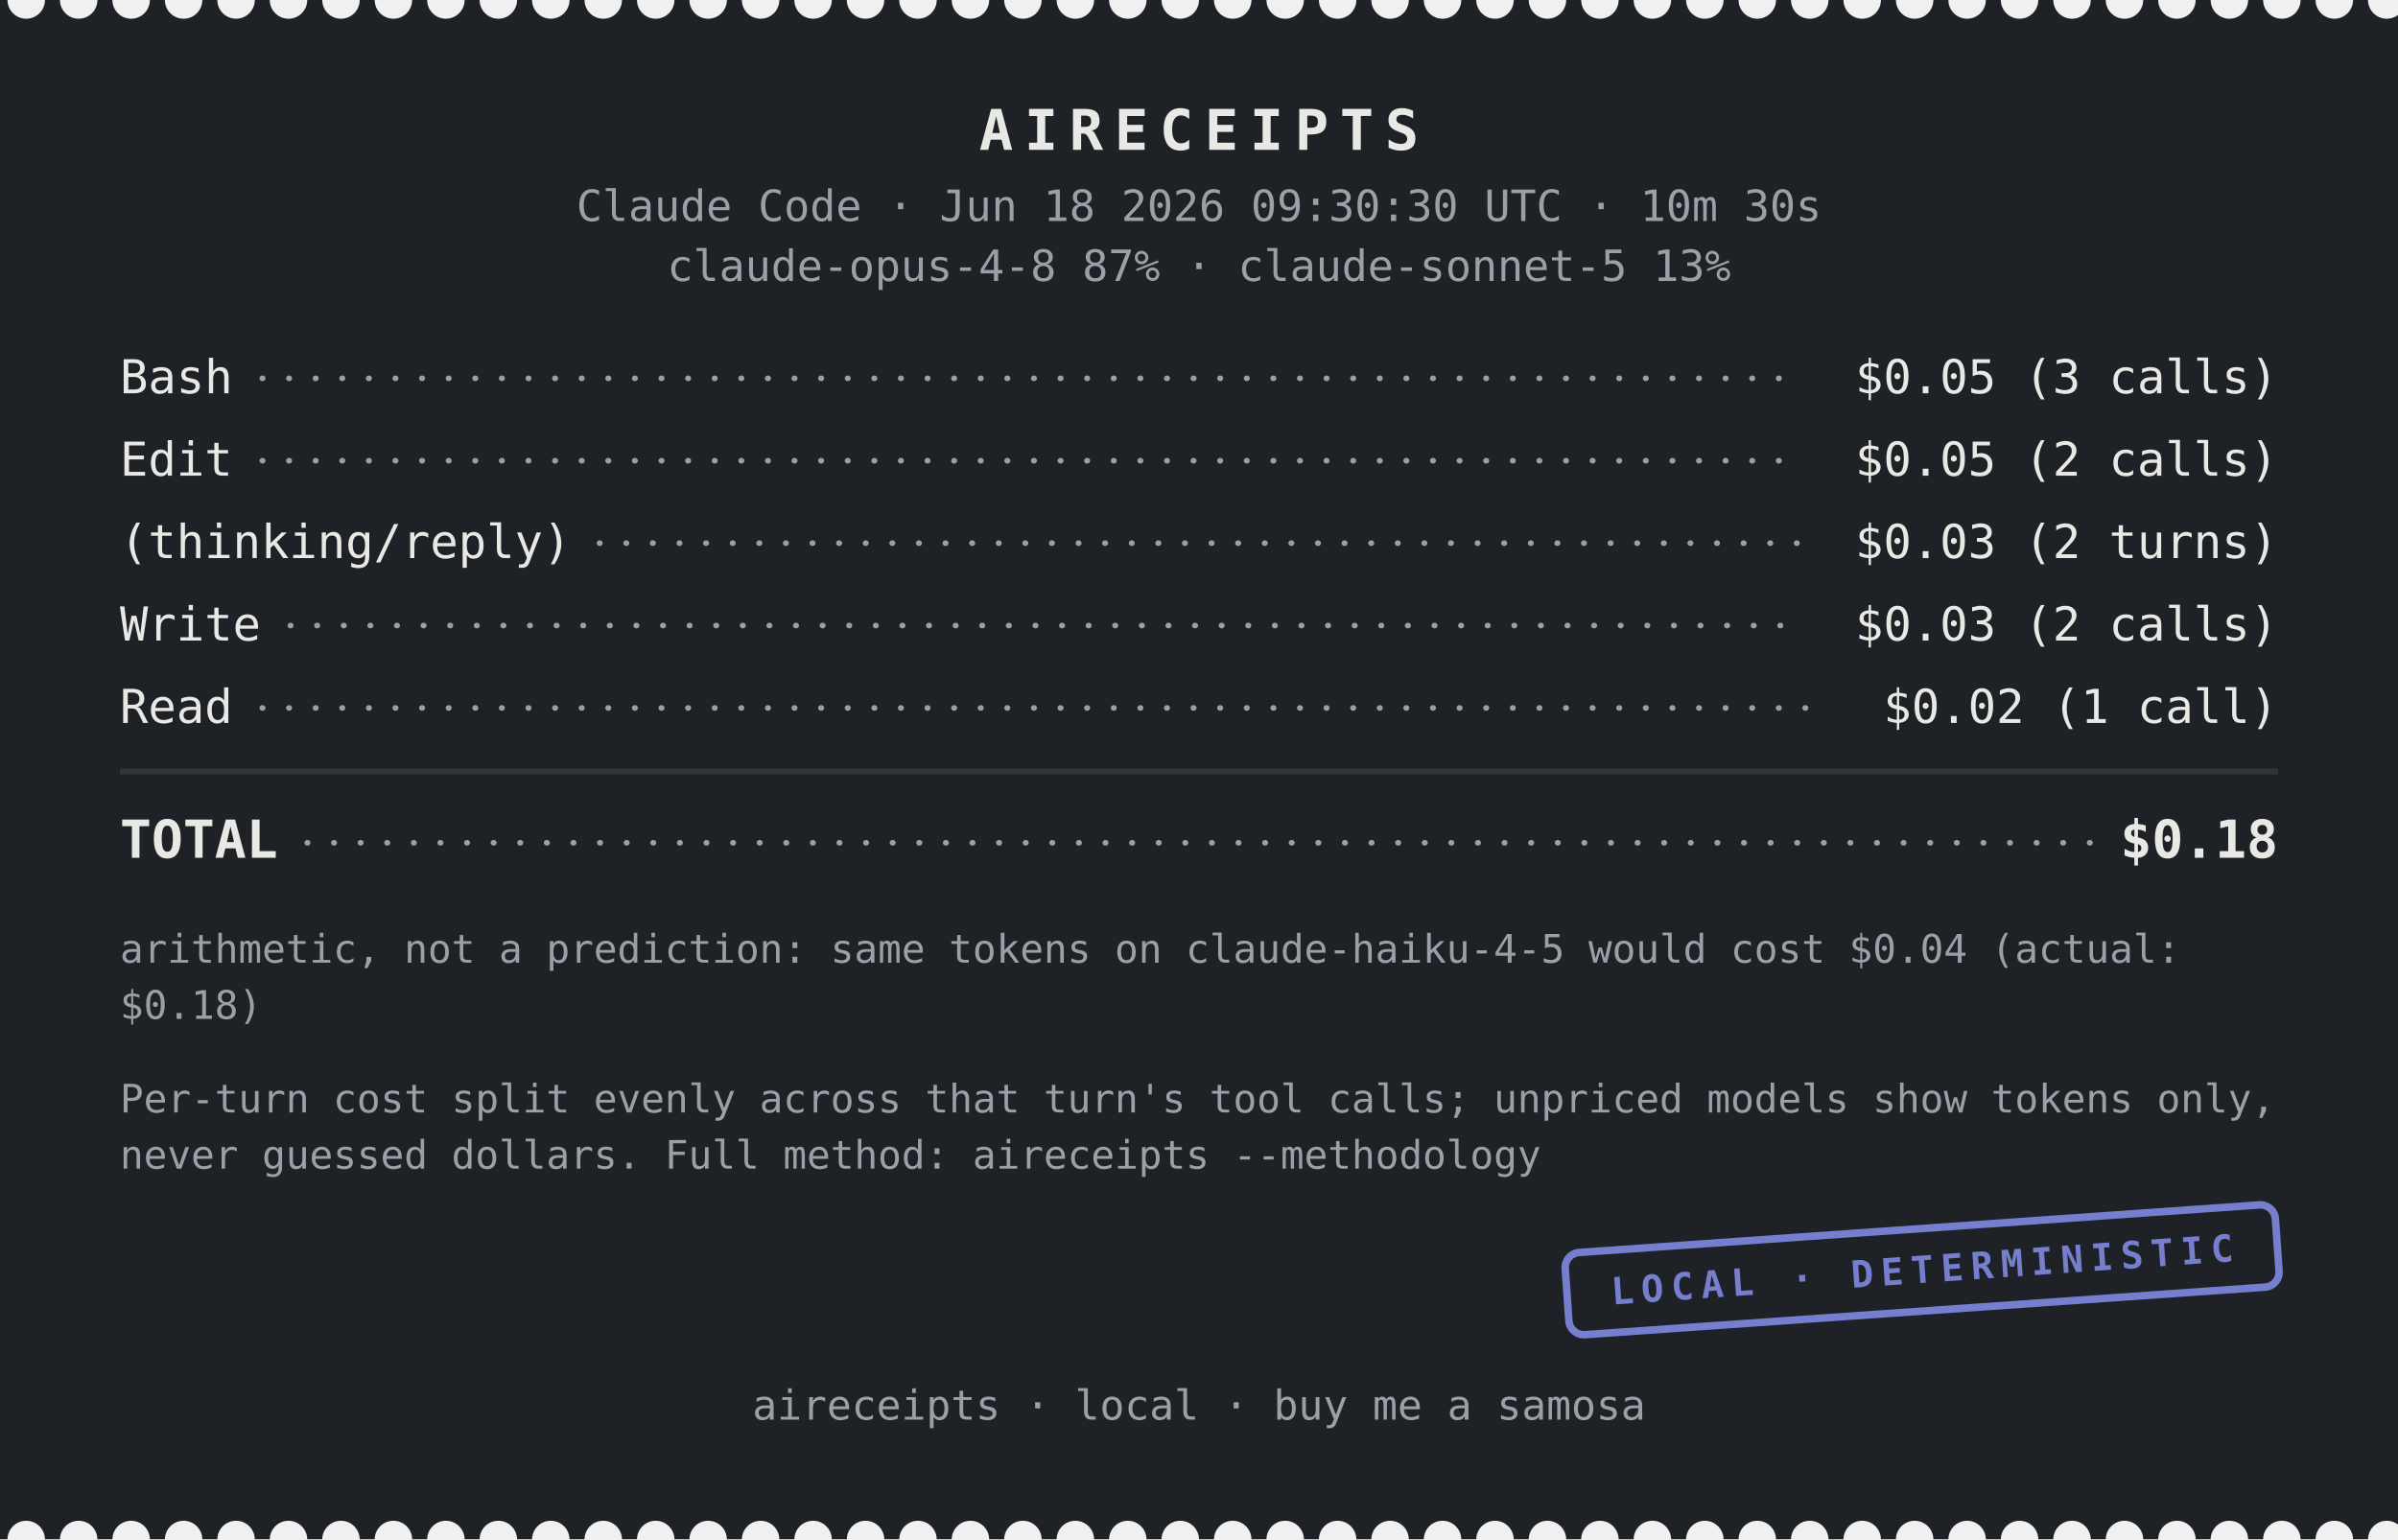
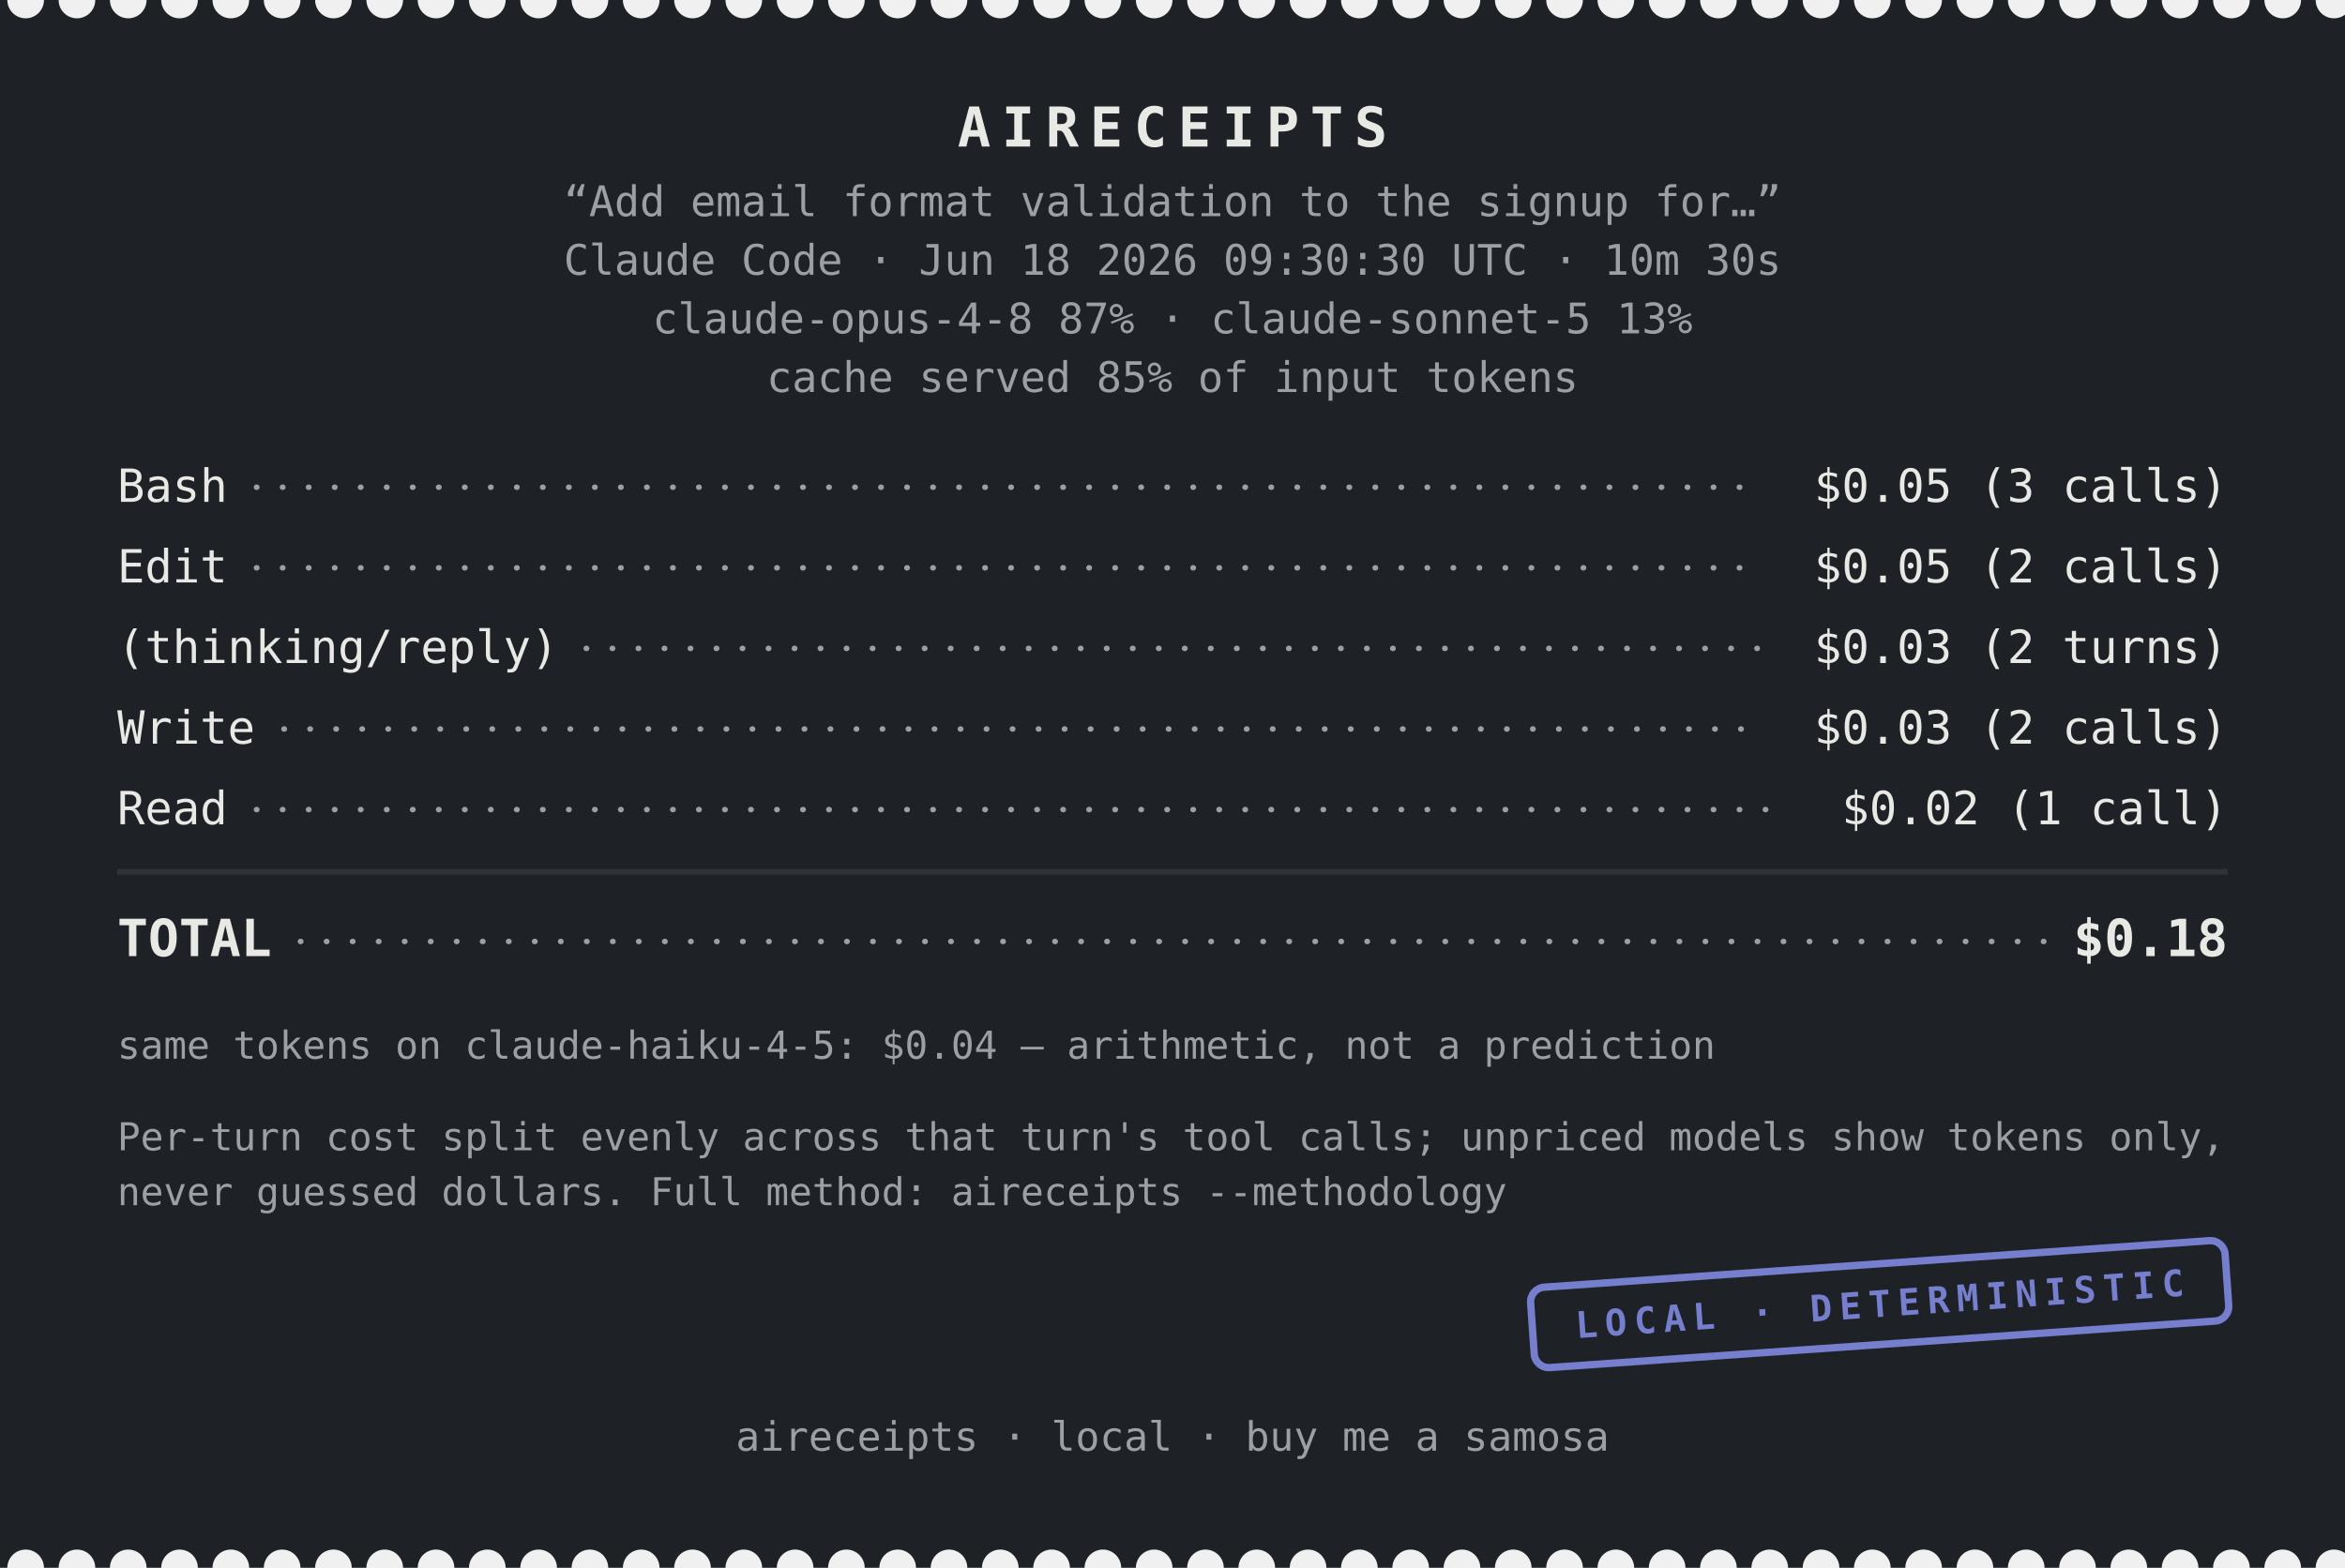
- <svg xmlns="http://www.w3.org/2000/svg" width="640" height="411" viewBox="0 0 640 411" font-family="&quot;SF Mono&quot;,&quot;Cascadia Code&quot;,&quot;JetBrains Mono&quot;,Menlo,Consolas,monospace" role="img" aria-label="aireceipts cost receipt">
+ <svg xmlns="http://www.w3.org/2000/svg" width="640" height="428" viewBox="0 0 640 428" font-family="&quot;SF Mono&quot;,&quot;Cascadia Code&quot;,&quot;JetBrains Mono&quot;,Menlo,Consolas,monospace" role="img" aria-label="aireceipts cost receipt">
  <g transform="translate(0 0)">
    <defs>
-       <mask id="perf-0" maskUnits="userSpaceOnUse" x="-5" y="-5" width="650" height="421">
-         <rect x="0" y="0" width="640" height="411" fill="#FFFFFF" />
+       <mask id="perf-0" maskUnits="userSpaceOnUse" x="-5" y="-5" width="650" height="438">
+         <rect x="0" y="0" width="640" height="428" fill="#FFFFFF" />
        <g class="perf-top">
          <circle cx="7" cy="0" r="5" fill="#000000" />
          <circle cx="21" cy="0" r="5" fill="#000000" />
          <circle cx="35" cy="0" r="5" fill="#000000" />
          <circle cx="49" cy="0" r="5" fill="#000000" />
          <circle cx="63" cy="0" r="5" fill="#000000" />
          <circle cx="77" cy="0" r="5" fill="#000000" />
          <circle cx="91" cy="0" r="5" fill="#000000" />
          <circle cx="105" cy="0" r="5" fill="#000000" />
          <circle cx="119" cy="0" r="5" fill="#000000" />
          <circle cx="133" cy="0" r="5" fill="#000000" />
          <circle cx="147" cy="0" r="5" fill="#000000" />
          <circle cx="161" cy="0" r="5" fill="#000000" />
          <circle cx="175" cy="0" r="5" fill="#000000" />
          <circle cx="189" cy="0" r="5" fill="#000000" />
          <circle cx="203" cy="0" r="5" fill="#000000" />
          <circle cx="217" cy="0" r="5" fill="#000000" />
          <circle cx="231" cy="0" r="5" fill="#000000" />
          <circle cx="245" cy="0" r="5" fill="#000000" />
          <circle cx="259" cy="0" r="5" fill="#000000" />
          <circle cx="273" cy="0" r="5" fill="#000000" />
          <circle cx="287" cy="0" r="5" fill="#000000" />
          <circle cx="301" cy="0" r="5" fill="#000000" />
          <circle cx="315" cy="0" r="5" fill="#000000" />
          <circle cx="329" cy="0" r="5" fill="#000000" />
          <circle cx="343" cy="0" r="5" fill="#000000" />
          <circle cx="357" cy="0" r="5" fill="#000000" />
          <circle cx="371" cy="0" r="5" fill="#000000" />
          <circle cx="385" cy="0" r="5" fill="#000000" />
          <circle cx="399" cy="0" r="5" fill="#000000" />
          <circle cx="413" cy="0" r="5" fill="#000000" />
          <circle cx="427" cy="0" r="5" fill="#000000" />
          <circle cx="441" cy="0" r="5" fill="#000000" />
          <circle cx="455" cy="0" r="5" fill="#000000" />
          <circle cx="469" cy="0" r="5" fill="#000000" />
          <circle cx="483" cy="0" r="5" fill="#000000" />
          <circle cx="497" cy="0" r="5" fill="#000000" />
          <circle cx="511" cy="0" r="5" fill="#000000" />
          <circle cx="525" cy="0" r="5" fill="#000000" />
          <circle cx="539" cy="0" r="5" fill="#000000" />
          <circle cx="553" cy="0" r="5" fill="#000000" />
          <circle cx="567" cy="0" r="5" fill="#000000" />
          <circle cx="581" cy="0" r="5" fill="#000000" />
          <circle cx="595" cy="0" r="5" fill="#000000" />
          <circle cx="609" cy="0" r="5" fill="#000000" />
          <circle cx="623" cy="0" r="5" fill="#000000" />
          <circle cx="637" cy="0" r="5" fill="#000000" />
        </g>
        <g class="perf-bottom">
-           <circle cx="7" cy="411" r="5" fill="#000000" />
-           <circle cx="21" cy="411" r="5" fill="#000000" />
-           <circle cx="35" cy="411" r="5" fill="#000000" />
-           <circle cx="49" cy="411" r="5" fill="#000000" />
-           <circle cx="63" cy="411" r="5" fill="#000000" />
-           <circle cx="77" cy="411" r="5" fill="#000000" />
-           <circle cx="91" cy="411" r="5" fill="#000000" />
-           <circle cx="105" cy="411" r="5" fill="#000000" />
-           <circle cx="119" cy="411" r="5" fill="#000000" />
-           <circle cx="133" cy="411" r="5" fill="#000000" />
-           <circle cx="147" cy="411" r="5" fill="#000000" />
-           <circle cx="161" cy="411" r="5" fill="#000000" />
-           <circle cx="175" cy="411" r="5" fill="#000000" />
-           <circle cx="189" cy="411" r="5" fill="#000000" />
-           <circle cx="203" cy="411" r="5" fill="#000000" />
-           <circle cx="217" cy="411" r="5" fill="#000000" />
-           <circle cx="231" cy="411" r="5" fill="#000000" />
-           <circle cx="245" cy="411" r="5" fill="#000000" />
-           <circle cx="259" cy="411" r="5" fill="#000000" />
-           <circle cx="273" cy="411" r="5" fill="#000000" />
-           <circle cx="287" cy="411" r="5" fill="#000000" />
-           <circle cx="301" cy="411" r="5" fill="#000000" />
-           <circle cx="315" cy="411" r="5" fill="#000000" />
-           <circle cx="329" cy="411" r="5" fill="#000000" />
-           <circle cx="343" cy="411" r="5" fill="#000000" />
-           <circle cx="357" cy="411" r="5" fill="#000000" />
-           <circle cx="371" cy="411" r="5" fill="#000000" />
-           <circle cx="385" cy="411" r="5" fill="#000000" />
-           <circle cx="399" cy="411" r="5" fill="#000000" />
-           <circle cx="413" cy="411" r="5" fill="#000000" />
-           <circle cx="427" cy="411" r="5" fill="#000000" />
-           <circle cx="441" cy="411" r="5" fill="#000000" />
-           <circle cx="455" cy="411" r="5" fill="#000000" />
-           <circle cx="469" cy="411" r="5" fill="#000000" />
-           <circle cx="483" cy="411" r="5" fill="#000000" />
-           <circle cx="497" cy="411" r="5" fill="#000000" />
-           <circle cx="511" cy="411" r="5" fill="#000000" />
-           <circle cx="525" cy="411" r="5" fill="#000000" />
-           <circle cx="539" cy="411" r="5" fill="#000000" />
-           <circle cx="553" cy="411" r="5" fill="#000000" />
-           <circle cx="567" cy="411" r="5" fill="#000000" />
-           <circle cx="581" cy="411" r="5" fill="#000000" />
-           <circle cx="595" cy="411" r="5" fill="#000000" />
-           <circle cx="609" cy="411" r="5" fill="#000000" />
-           <circle cx="623" cy="411" r="5" fill="#000000" />
-           <circle cx="637" cy="411" r="5" fill="#000000" />
+           <circle cx="7" cy="428" r="5" fill="#000000" />
+           <circle cx="21" cy="428" r="5" fill="#000000" />
+           <circle cx="35" cy="428" r="5" fill="#000000" />
+           <circle cx="49" cy="428" r="5" fill="#000000" />
+           <circle cx="63" cy="428" r="5" fill="#000000" />
+           <circle cx="77" cy="428" r="5" fill="#000000" />
+           <circle cx="91" cy="428" r="5" fill="#000000" />
+           <circle cx="105" cy="428" r="5" fill="#000000" />
+           <circle cx="119" cy="428" r="5" fill="#000000" />
+           <circle cx="133" cy="428" r="5" fill="#000000" />
+           <circle cx="147" cy="428" r="5" fill="#000000" />
+           <circle cx="161" cy="428" r="5" fill="#000000" />
+           <circle cx="175" cy="428" r="5" fill="#000000" />
+           <circle cx="189" cy="428" r="5" fill="#000000" />
+           <circle cx="203" cy="428" r="5" fill="#000000" />
+           <circle cx="217" cy="428" r="5" fill="#000000" />
+           <circle cx="231" cy="428" r="5" fill="#000000" />
+           <circle cx="245" cy="428" r="5" fill="#000000" />
+           <circle cx="259" cy="428" r="5" fill="#000000" />
+           <circle cx="273" cy="428" r="5" fill="#000000" />
+           <circle cx="287" cy="428" r="5" fill="#000000" />
+           <circle cx="301" cy="428" r="5" fill="#000000" />
+           <circle cx="315" cy="428" r="5" fill="#000000" />
+           <circle cx="329" cy="428" r="5" fill="#000000" />
+           <circle cx="343" cy="428" r="5" fill="#000000" />
+           <circle cx="357" cy="428" r="5" fill="#000000" />
+           <circle cx="371" cy="428" r="5" fill="#000000" />
+           <circle cx="385" cy="428" r="5" fill="#000000" />
+           <circle cx="399" cy="428" r="5" fill="#000000" />
+           <circle cx="413" cy="428" r="5" fill="#000000" />
+           <circle cx="427" cy="428" r="5" fill="#000000" />
+           <circle cx="441" cy="428" r="5" fill="#000000" />
+           <circle cx="455" cy="428" r="5" fill="#000000" />
+           <circle cx="469" cy="428" r="5" fill="#000000" />
+           <circle cx="483" cy="428" r="5" fill="#000000" />
+           <circle cx="497" cy="428" r="5" fill="#000000" />
+           <circle cx="511" cy="428" r="5" fill="#000000" />
+           <circle cx="525" cy="428" r="5" fill="#000000" />
+           <circle cx="539" cy="428" r="5" fill="#000000" />
+           <circle cx="553" cy="428" r="5" fill="#000000" />
+           <circle cx="567" cy="428" r="5" fill="#000000" />
+           <circle cx="581" cy="428" r="5" fill="#000000" />
+           <circle cx="595" cy="428" r="5" fill="#000000" />
+           <circle cx="609" cy="428" r="5" fill="#000000" />
+           <circle cx="623" cy="428" r="5" fill="#000000" />
+           <circle cx="637" cy="428" r="5" fill="#000000" />
        </g>
      </mask>
    </defs>
-     <rect x="0" y="0" width="640" height="411" fill="#1E2226" mask="url(#perf-0)" />
+     <rect x="0" y="0" width="640" height="428" fill="#1E2226" mask="url(#perf-0)" />
    <text x="320" y="40" font-size="15" fill="#E8E8E4" text-anchor="middle" font-weight="700" letter-spacing="3">AIRECEIPTS</text>
-     <text x="320" y="59" font-size="11.5" fill="#9AA0A6" text-anchor="middle">Claude Code · Jun 18 2026 09:30:30 UTC · 10m 30s</text>
-     <text x="320" y="75" font-size="11.5" fill="#9AA0A6" text-anchor="middle">claude-opus-4-8 87% · claude-sonnet-5 13%</text>
-     <text x="32" y="105" font-size="12.5" fill="#E8E8E4" text-anchor="start">Bash</text>
-     <text x="608" y="105" font-size="12.5" fill="#E8E8E4" text-anchor="end">$0.05  (3 calls)</text>
-     <line x1="70" y1="101" x2="480" y2="101" stroke="#9AA0A6" stroke-width="1.5" stroke-linecap="round" stroke-dasharray="0.1 7" />
-     <text x="32" y="127" font-size="12.5" fill="#E8E8E4" text-anchor="start">Edit</text>
-     <text x="608" y="127" font-size="12.5" fill="#E8E8E4" text-anchor="end">$0.05  (2 calls)</text>
-     <line x1="70" y1="123" x2="480" y2="123" stroke="#9AA0A6" stroke-width="1.5" stroke-linecap="round" stroke-dasharray="0.1 7" />
-     <text x="32" y="149" font-size="12.5" fill="#E8E8E4" text-anchor="start">(thinking/reply)</text>
-     <text x="608" y="149" font-size="12.5" fill="#E8E8E4" text-anchor="end">$0.03  (2 turns)</text>
-     <line x1="160" y1="145" x2="480" y2="145" stroke="#9AA0A6" stroke-width="1.5" stroke-linecap="round" stroke-dasharray="0.1 7" />
-     <text x="32" y="171" font-size="12.5" fill="#E8E8E4" text-anchor="start">Write</text>
-     <text x="608" y="171" font-size="12.5" fill="#E8E8E4" text-anchor="end">$0.03  (2 calls)</text>
-     <line x1="77.5" y1="167" x2="480" y2="167" stroke="#9AA0A6" stroke-width="1.5" stroke-linecap="round" stroke-dasharray="0.1 7" />
-     <text x="32" y="193" font-size="12.5" fill="#E8E8E4" text-anchor="start">Read</text>
-     <text x="608" y="193" font-size="12.5" fill="#E8E8E4" text-anchor="end">$0.02  (1 call)</text>
-     <line x1="70" y1="189" x2="487.5" y2="189" stroke="#9AA0A6" stroke-width="1.5" stroke-linecap="round" stroke-dasharray="0.1 7" />
-     <line x1="32" y1="206" x2="608" y2="206" stroke="#2E3438" stroke-width="1.5" />
-     <text x="32" y="229" font-size="14" fill="#E8E8E4" text-anchor="start" font-weight="700">TOTAL</text>
-     <text x="608" y="229" font-size="14" fill="#E8E8E4" text-anchor="end" font-weight="700">$0.18</text>
-     <line x1="82" y1="225" x2="558" y2="225" stroke="#9AA0A6" stroke-width="1.5" stroke-linecap="round" stroke-dasharray="0.1 7" />
-     <text x="32" y="257" font-size="10.5" fill="#9AA0A6" text-anchor="start">arithmetic, not a prediction: same tokens on claude-haiku-4-5 would cost $0.04 (actual:</text>
-     <text x="32" y="272" font-size="10.5" fill="#9AA0A6" text-anchor="start">$0.18)</text>
-     <text x="32" y="297" font-size="10.5" fill="#9AA0A6" text-anchor="start">Per-turn cost split evenly across that turn's tool calls; unpriced models show tokens only,</text>
-     <text x="32" y="312" font-size="10.5" fill="#9AA0A6" text-anchor="start">never guessed dollars. Full method: aireceipts --methodology</text>
-     <g class="stamp" opacity="0.8" transform="rotate(-4 513 339)">
-       <rect x="418" y="328" width="190" height="22" rx="4" fill="none" stroke="#8B96F8" stroke-width="2" />
-       <text x="513" y="342.5" font-size="10" fill="#8B96F8" text-anchor="middle" font-weight="700" letter-spacing="2">LOCAL · DETERMINISTIC</text>
+     <text x="320" y="59" font-size="11.5" fill="#9AA0A6" text-anchor="middle">“Add email format validation to the signup for…”</text>
+     <text x="320" y="75" font-size="11.5" fill="#9AA0A6" text-anchor="middle">Claude Code · Jun 18 2026 09:30:30 UTC · 10m 30s</text>
+     <text x="320" y="91" font-size="11.5" fill="#9AA0A6" text-anchor="middle">claude-opus-4-8 87% · claude-sonnet-5 13%</text>
+     <text x="320" y="107" font-size="11.5" fill="#9AA0A6" text-anchor="middle">cache served 85% of input tokens</text>
+     <text x="32" y="137" font-size="12.5" fill="#E8E8E4" text-anchor="start">Bash</text>
+     <text x="608" y="137" font-size="12.5" fill="#E8E8E4" text-anchor="end">$0.05  (3 calls)</text>
+     <line x1="70" y1="133" x2="480" y2="133" stroke="#9AA0A6" stroke-width="1.5" stroke-linecap="round" stroke-dasharray="0.1 7" />
+     <text x="32" y="159" font-size="12.5" fill="#E8E8E4" text-anchor="start">Edit</text>
+     <text x="608" y="159" font-size="12.5" fill="#E8E8E4" text-anchor="end">$0.05  (2 calls)</text>
+     <line x1="70" y1="155" x2="480" y2="155" stroke="#9AA0A6" stroke-width="1.5" stroke-linecap="round" stroke-dasharray="0.1 7" />
+     <text x="32" y="181" font-size="12.5" fill="#E8E8E4" text-anchor="start">(thinking/reply)</text>
+     <text x="608" y="181" font-size="12.5" fill="#E8E8E4" text-anchor="end">$0.03  (2 turns)</text>
+     <line x1="160" y1="177" x2="480" y2="177" stroke="#9AA0A6" stroke-width="1.5" stroke-linecap="round" stroke-dasharray="0.1 7" />
+     <text x="32" y="203" font-size="12.5" fill="#E8E8E4" text-anchor="start">Write</text>
+     <text x="608" y="203" font-size="12.5" fill="#E8E8E4" text-anchor="end">$0.03  (2 calls)</text>
+     <line x1="77.5" y1="199" x2="480" y2="199" stroke="#9AA0A6" stroke-width="1.5" stroke-linecap="round" stroke-dasharray="0.1 7" />
+     <text x="32" y="225" font-size="12.5" fill="#E8E8E4" text-anchor="start">Read</text>
+     <text x="608" y="225" font-size="12.5" fill="#E8E8E4" text-anchor="end">$0.02  (1 call)</text>
+     <line x1="70" y1="221" x2="487.5" y2="221" stroke="#9AA0A6" stroke-width="1.5" stroke-linecap="round" stroke-dasharray="0.1 7" />
+     <line x1="32" y1="238" x2="608" y2="238" stroke="#2E3438" stroke-width="1.5" />
+     <text x="32" y="261" font-size="14" fill="#E8E8E4" text-anchor="start" font-weight="700">TOTAL</text>
+     <text x="608" y="261" font-size="14" fill="#E8E8E4" text-anchor="end" font-weight="700">$0.18</text>
+     <line x1="82" y1="257" x2="558" y2="257" stroke="#9AA0A6" stroke-width="1.5" stroke-linecap="round" stroke-dasharray="0.1 7" />
+     <text x="32" y="289" font-size="10.5" fill="#9AA0A6" text-anchor="start">same tokens on claude-haiku-4-5: $0.04 — arithmetic, not a prediction</text>
+     <text x="32" y="314" font-size="10.5" fill="#9AA0A6" text-anchor="start">Per-turn cost split evenly across that turn's tool calls; unpriced models show tokens only,</text>
+     <text x="32" y="329" font-size="10.5" fill="#9AA0A6" text-anchor="start">never guessed dollars. Full method: aireceipts --methodology</text>
+     <g class="stamp" opacity="0.8" transform="rotate(-4 513 356)">
+       <rect x="418" y="345" width="190" height="22" rx="4" fill="none" stroke="#8B96F8" stroke-width="2" />
+       <text x="513" y="359.5" font-size="10" fill="#8B96F8" text-anchor="middle" font-weight="700" letter-spacing="2">LOCAL · DETERMINISTIC</text>
    </g>
-     <text x="320" y="379" font-size="11" fill="#9AA0A6" text-anchor="middle">aireceipts · local · buy me a samosa</text>
+     <text x="320" y="396" font-size="11" fill="#9AA0A6" text-anchor="middle">aireceipts · local · buy me a samosa</text>
  </g>
</svg>
